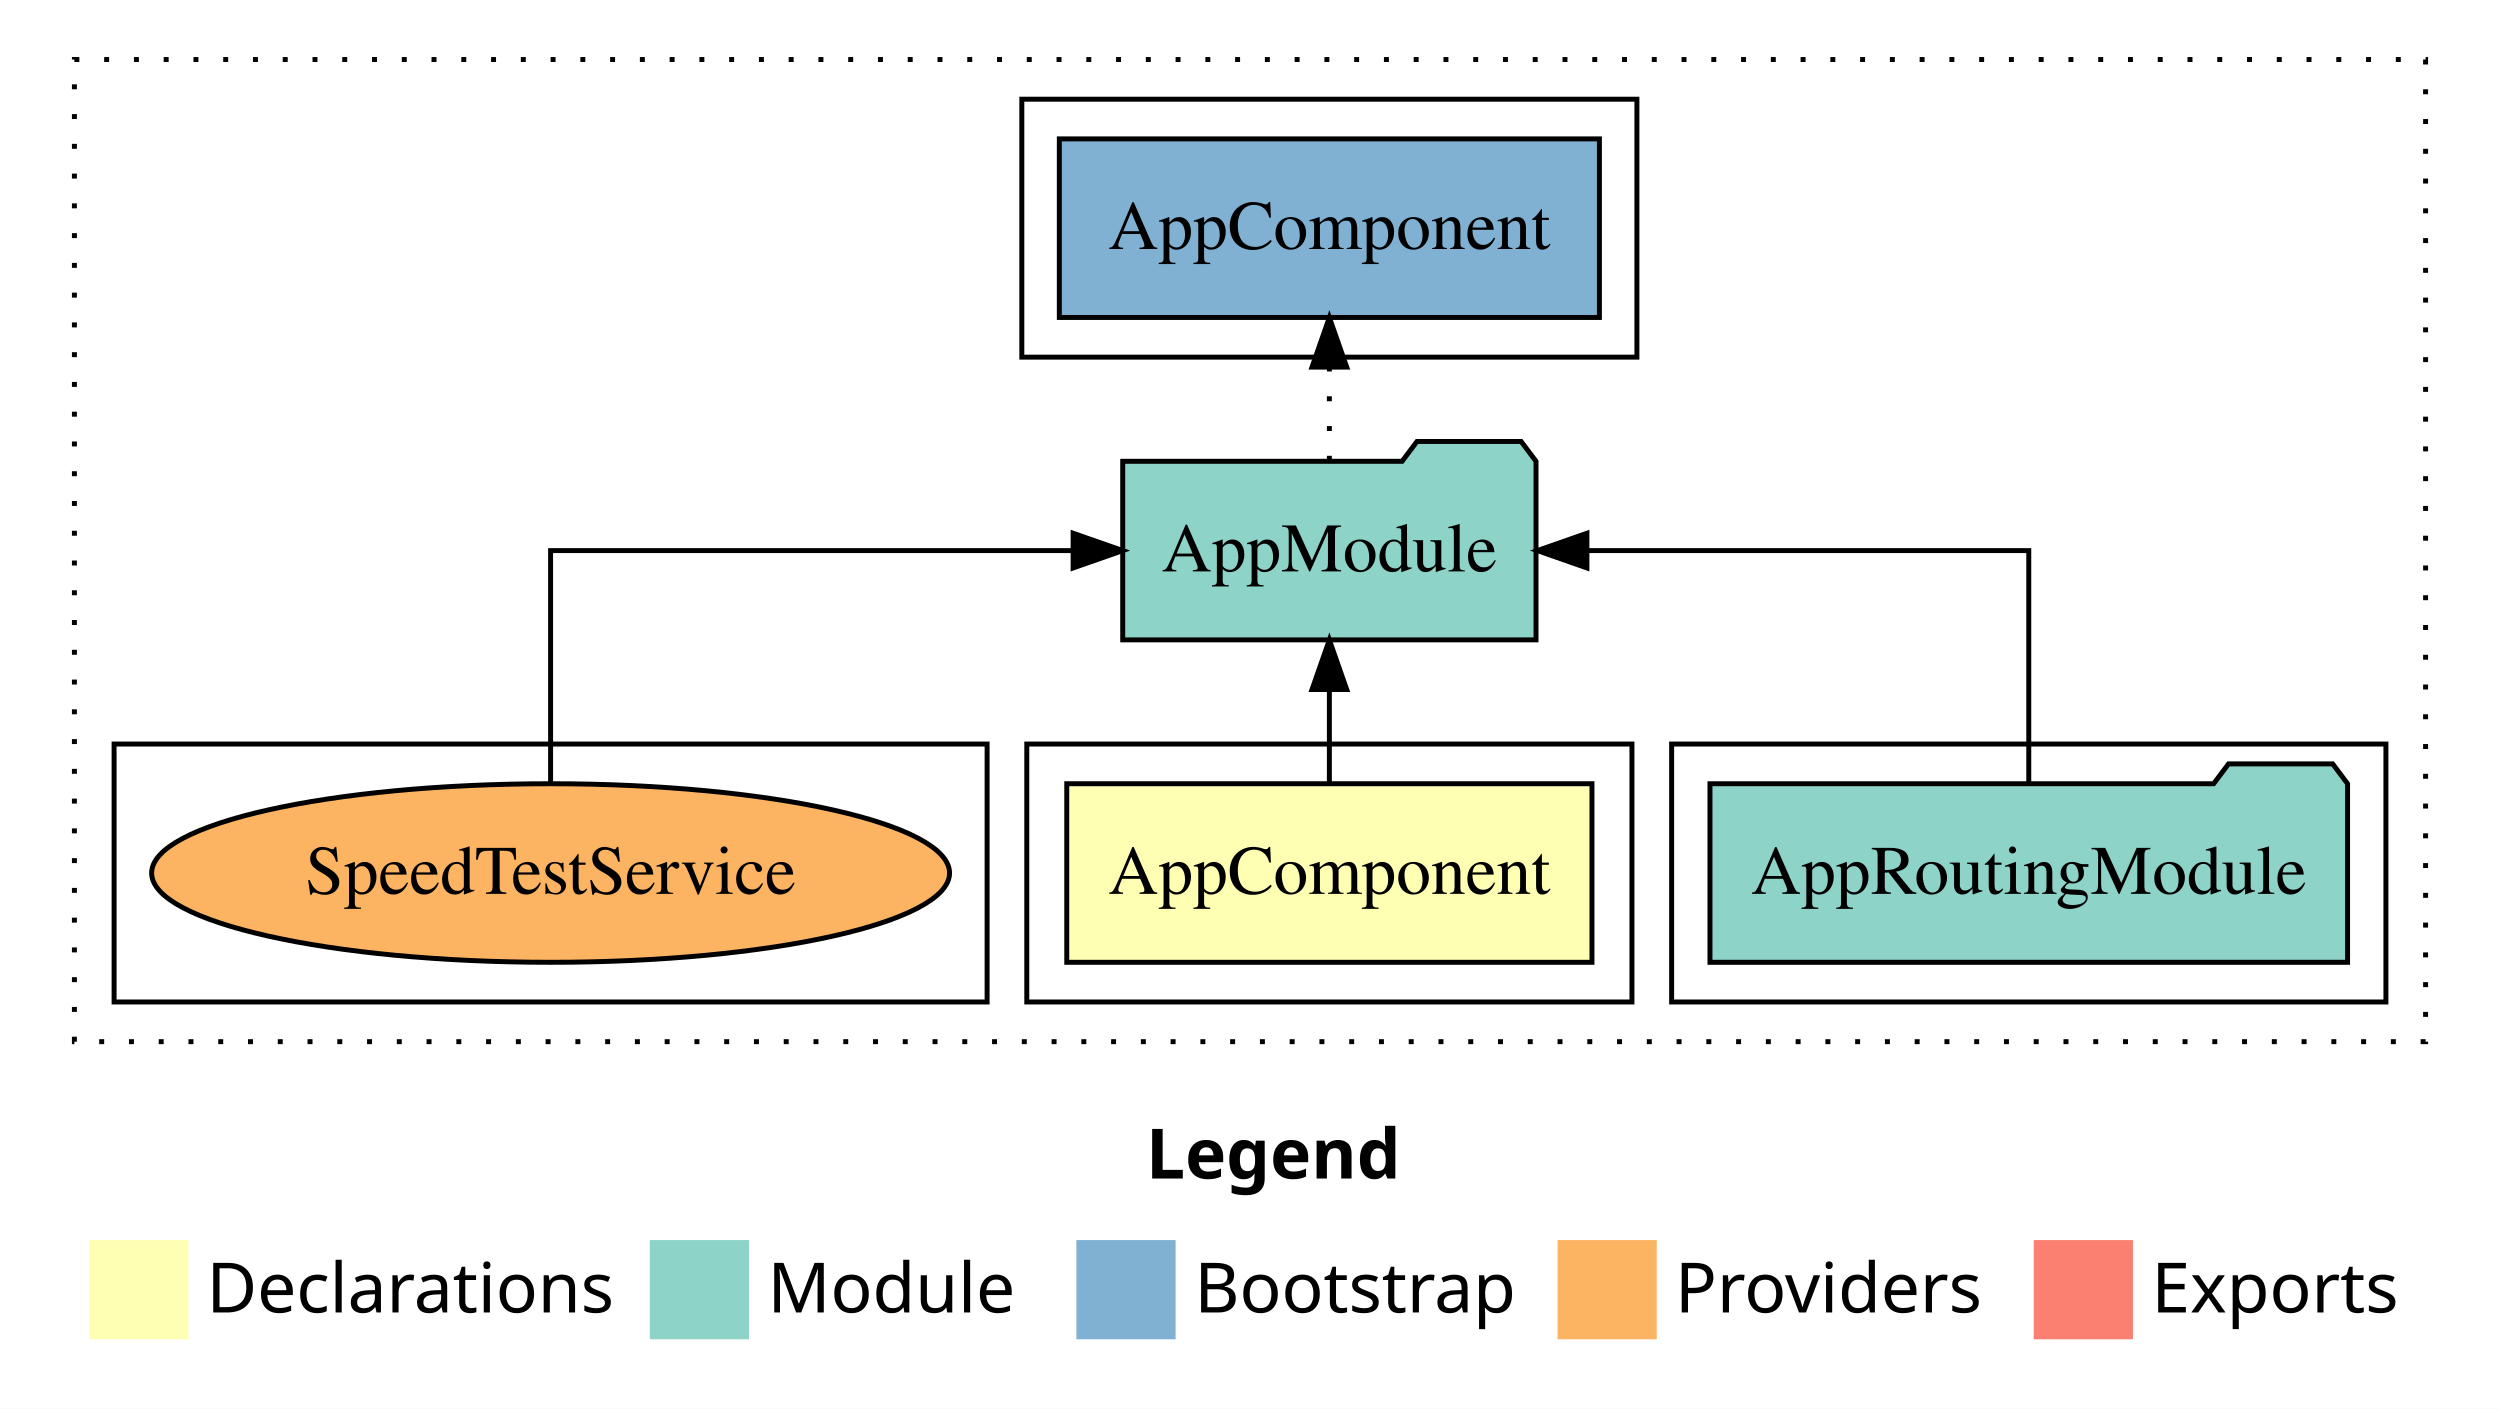
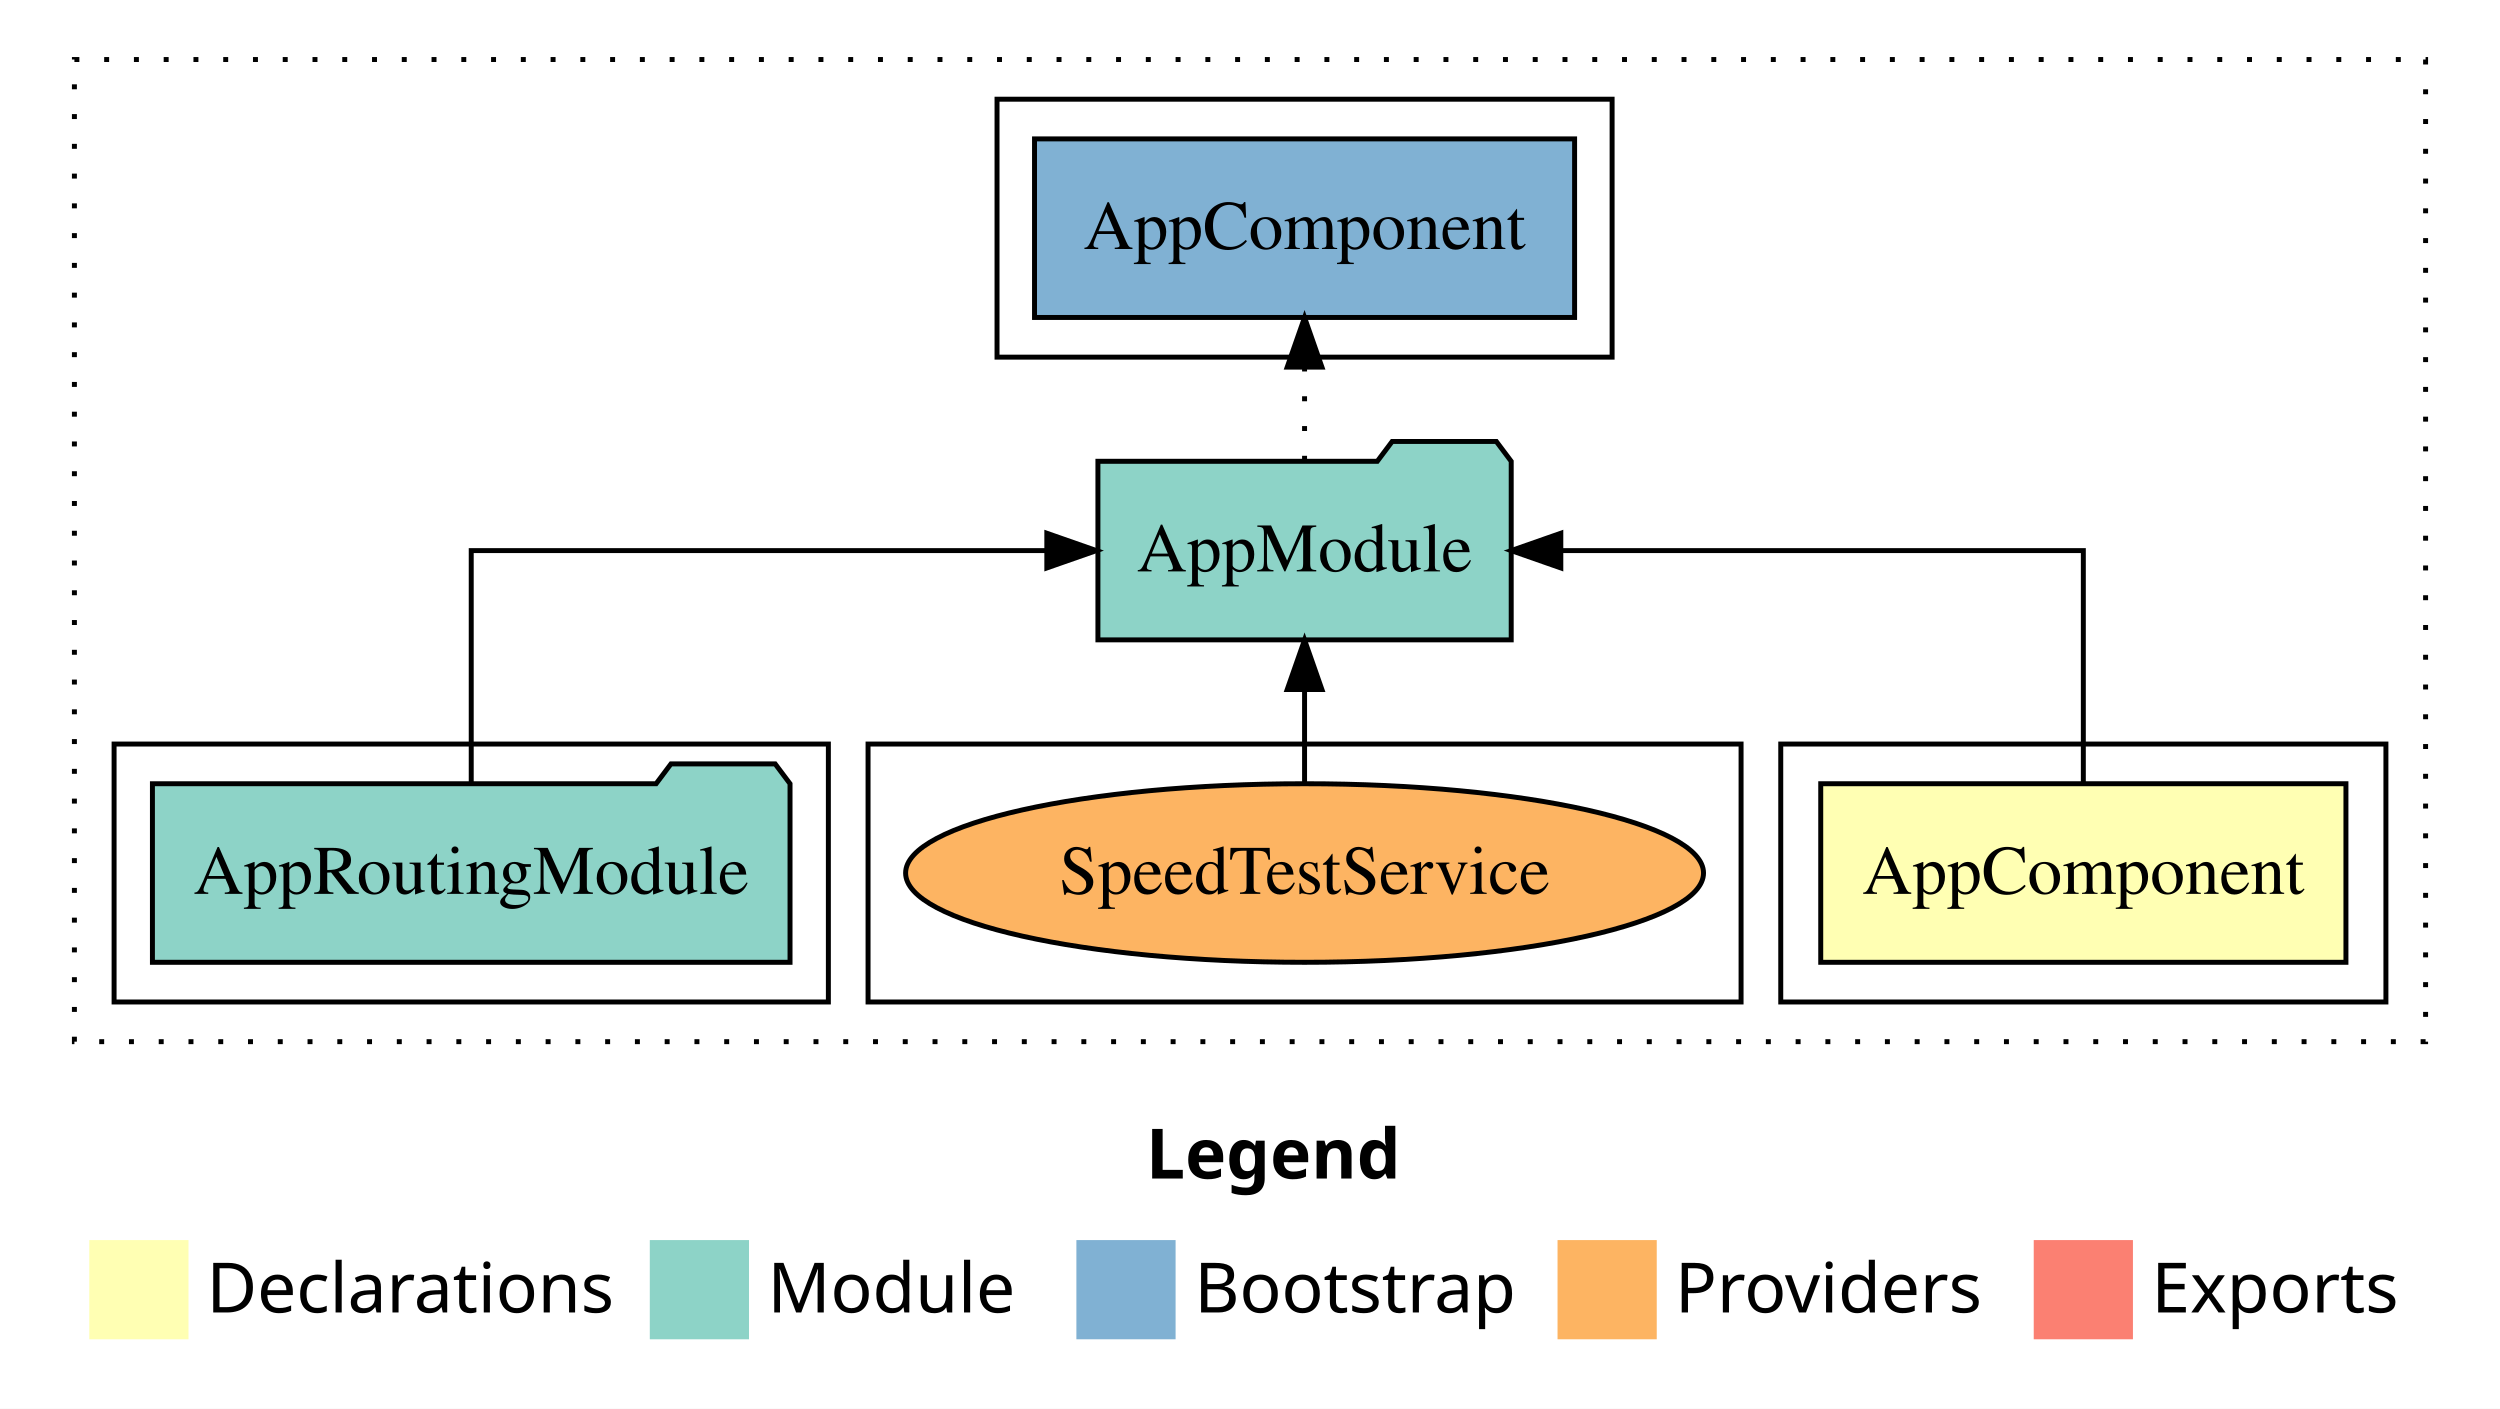
<svg xmlns="http://www.w3.org/2000/svg" width="504pt" height="284pt" viewBox="0.00 0.00 504.00 284.00">
  <g id="graph0" class="graph" transform="scale(1 1) rotate(0) translate(4 280)">
    <polygon fill="white" stroke="transparent" points="-4,4 -4,-280 500,-280 500,4 -4,4" />
    <text text-anchor="start" x="227.01" y="-42.4" font-family="Times-12" font-weight="bold" font-size="14.00">Legend</text>
    <polygon fill="#ffffb3" stroke="transparent" points="14,-10 14,-30 34,-30 34,-10 14,-10" />
    <text text-anchor="start" x="37.63" y="-15.4" font-family="Times-12" font-size="14.00">  Declarations</text>
    <polygon fill="#8dd3c7" stroke="transparent" points="127,-10 127,-30 147,-30 147,-10 127,-10" />
    <text text-anchor="start" x="150.73" y="-15.4" font-family="Times-12" font-size="14.00">  Module</text>
    <polygon fill="#80b1d3" stroke="transparent" points="213,-10 213,-30 233,-30 233,-10 213,-10" />
    <text text-anchor="start" x="236.78" y="-15.4" font-family="Times-12" font-size="14.00">  Bootstrap</text>
    <polygon fill="#fdb462" stroke="transparent" points="310,-10 310,-30 330,-30 330,-10 310,-10" />
    <text text-anchor="start" x="333.67" y="-15.4" font-family="Times-12" font-size="14.00">  Providers</text>
    <polygon fill="#fb8072" stroke="transparent" points="406,-10 406,-30 426,-30 426,-10 406,-10" />
    <text text-anchor="start" x="429.73" y="-15.4" font-family="Times-12" font-size="14.00">  Exports</text>
    <g id="clust1" class="cluster">
      <polygon fill="none" stroke="black" stroke-dasharray="1,5" points="11,-70 11,-268 485,-268 485,-70 11,-70" />
    </g>
-     <g id="clust4" class="cluster">
-       <polygon fill="none" stroke="black" points="333,-78 333,-130 477,-130 477,-78 333,-78" />
-     </g>
    <g id="clust2" class="cluster">
-       <polygon fill="none" stroke="black" points="203,-78 203,-130 325,-130 325,-78 203,-78" />
+       <polygon fill="none" stroke="black" points="355,-78 355,-130 477,-130 477,-78 355,-78" />
    </g>
    <g id="clust6" class="cluster">
-       <polygon fill="none" stroke="black" points="202,-208 202,-260 326,-260 326,-208 202,-208" />
+       <polygon fill="none" stroke="black" points="197,-208 197,-260 321,-260 321,-208 197,-208" />
    </g>
    <g id="clust7" class="cluster">
-       <polygon fill="none" stroke="black" points="19,-78 19,-130 195,-130 195,-78 19,-78" />
+       <polygon fill="none" stroke="black" points="171,-78 171,-130 347,-130 347,-78 171,-78" />
+     </g>
+     <g id="clust4" class="cluster">
+       <polygon fill="none" stroke="black" points="19,-78 19,-130 163,-130 163,-78 19,-78" />
    </g>
    <g id="node1" class="node">
-       <polygon fill="#ffffb3" stroke="black" points="316.94,-122 211.06,-122 211.06,-86 316.94,-86 316.94,-122" />
-       <text text-anchor="middle" x="264" y="-99.8" font-family="Times,serif" font-size="14.00">AppComponent</text>
+       <polygon fill="#ffffb3" stroke="black" points="468.94,-122 363.06,-122 363.06,-86 468.94,-86 468.94,-122" />
+       <text text-anchor="middle" x="416" y="-99.8" font-family="Times,serif" font-size="14.00">AppComponent</text>
    </g>
    <g id="node2" class="node">
-       <polygon fill="#8dd3c7" stroke="black" points="305.66,-187 302.66,-191 281.66,-191 278.66,-187 222.34,-187 222.34,-151 305.66,-151 305.66,-187" />
-       <text text-anchor="middle" x="264" y="-164.8" font-family="Times,serif" font-size="14.00">AppModule</text>
+       <polygon fill="#8dd3c7" stroke="black" points="300.66,-187 297.66,-191 276.66,-191 273.66,-187 217.34,-187 217.34,-151 300.66,-151 300.66,-187" />
+       <text text-anchor="middle" x="259" y="-164.8" font-family="Times,serif" font-size="14.00">AppModule</text>
    </g>
    <g id="edge1" class="edge">
-       <path fill="none" stroke="black" d="M264,-122.11C264,-122.11 264,-140.99 264,-140.99" />
-       <polygon fill="black" stroke="black" points="260.5,-140.99 264,-150.99 267.5,-140.99 260.5,-140.99" />
+       <path fill="none" stroke="black" d="M416,-122.11C416,-141.34 416,-169 416,-169 416,-169 310.66,-169 310.66,-169" />
+       <polygon fill="black" stroke="black" points="310.66,-165.5 300.66,-169 310.66,-172.5 310.66,-165.5" />
    </g>
    <g id="node4" class="node">
-       <polygon fill="#80b1d3" stroke="black" points="318.44,-252 209.56,-252 209.56,-216 318.44,-216 318.44,-252" />
-       <text text-anchor="middle" x="264" y="-229.8" font-family="Times,serif" font-size="14.00">AppComponent </text>
+       <polygon fill="#80b1d3" stroke="black" points="313.44,-252 204.56,-252 204.56,-216 313.44,-216 313.44,-252" />
+       <text text-anchor="middle" x="259" y="-229.8" font-family="Times,serif" font-size="14.00">AppComponent </text>
    </g>
    <g id="edge3" class="edge">
-       <path fill="none" stroke="black" stroke-dasharray="1,5" d="M264,-187.11C264,-187.11 264,-205.99 264,-205.99" />
-       <polygon fill="black" stroke="black" points="260.5,-205.99 264,-215.99 267.5,-205.99 260.5,-205.99" />
+       <path fill="none" stroke="black" stroke-dasharray="1,5" d="M259,-187.11C259,-187.11 259,-205.99 259,-205.99" />
+       <polygon fill="black" stroke="black" points="255.5,-205.99 259,-215.99 262.5,-205.99 255.5,-205.99" />
    </g>
    <g id="node3" class="node">
-       <polygon fill="#8dd3c7" stroke="black" points="469.27,-122 466.27,-126 445.27,-126 442.27,-122 340.73,-122 340.73,-86 469.27,-86 469.27,-122" />
-       <text text-anchor="middle" x="405" y="-99.8" font-family="Times,serif" font-size="14.00">AppRoutingModule</text>
+       <polygon fill="#8dd3c7" stroke="black" points="155.27,-122 152.27,-126 131.27,-126 128.27,-122 26.73,-122 26.73,-86 155.27,-86 155.27,-122" />
+       <text text-anchor="middle" x="91" y="-99.8" font-family="Times,serif" font-size="14.00">AppRoutingModule</text>
    </g>
    <g id="edge2" class="edge">
-       <path fill="none" stroke="black" d="M405,-122.11C405,-141.34 405,-169 405,-169 405,-169 315.92,-169 315.92,-169" />
-       <polygon fill="black" stroke="black" points="315.92,-165.5 305.92,-169 315.92,-172.5 315.92,-165.5" />
+       <path fill="none" stroke="black" d="M91,-122.11C91,-141.34 91,-169 91,-169 91,-169 207.04,-169 207.04,-169" />
+       <polygon fill="black" stroke="black" points="207.04,-172.5 217.04,-169 207.04,-165.5 207.04,-172.5" />
    </g>
    <g id="node5" class="node">
-       <ellipse fill="#fdb462" stroke="black" cx="107" cy="-104" rx="80.43" ry="18" />
-       <text text-anchor="middle" x="107" y="-99.8" font-family="Times,serif" font-size="14.00">SpeedTestService</text>
+       <ellipse fill="#fdb462" stroke="black" cx="259" cy="-104" rx="80.43" ry="18" />
+       <text text-anchor="middle" x="259" y="-99.8" font-family="Times,serif" font-size="14.00">SpeedTestService</text>
    </g>
    <g id="edge4" class="edge">
-       <path fill="none" stroke="black" d="M107,-122.11C107,-141.34 107,-169 107,-169 107,-169 212.34,-169 212.34,-169" />
-       <polygon fill="black" stroke="black" points="212.34,-172.5 222.34,-169 212.34,-165.5 212.34,-172.5" />
+       <path fill="none" stroke="black" d="M259,-122.11C259,-122.11 259,-140.99 259,-140.99" />
+       <polygon fill="black" stroke="black" points="255.5,-140.99 259,-150.99 262.5,-140.99 255.5,-140.99" />
    </g>
  </g>
</svg>
